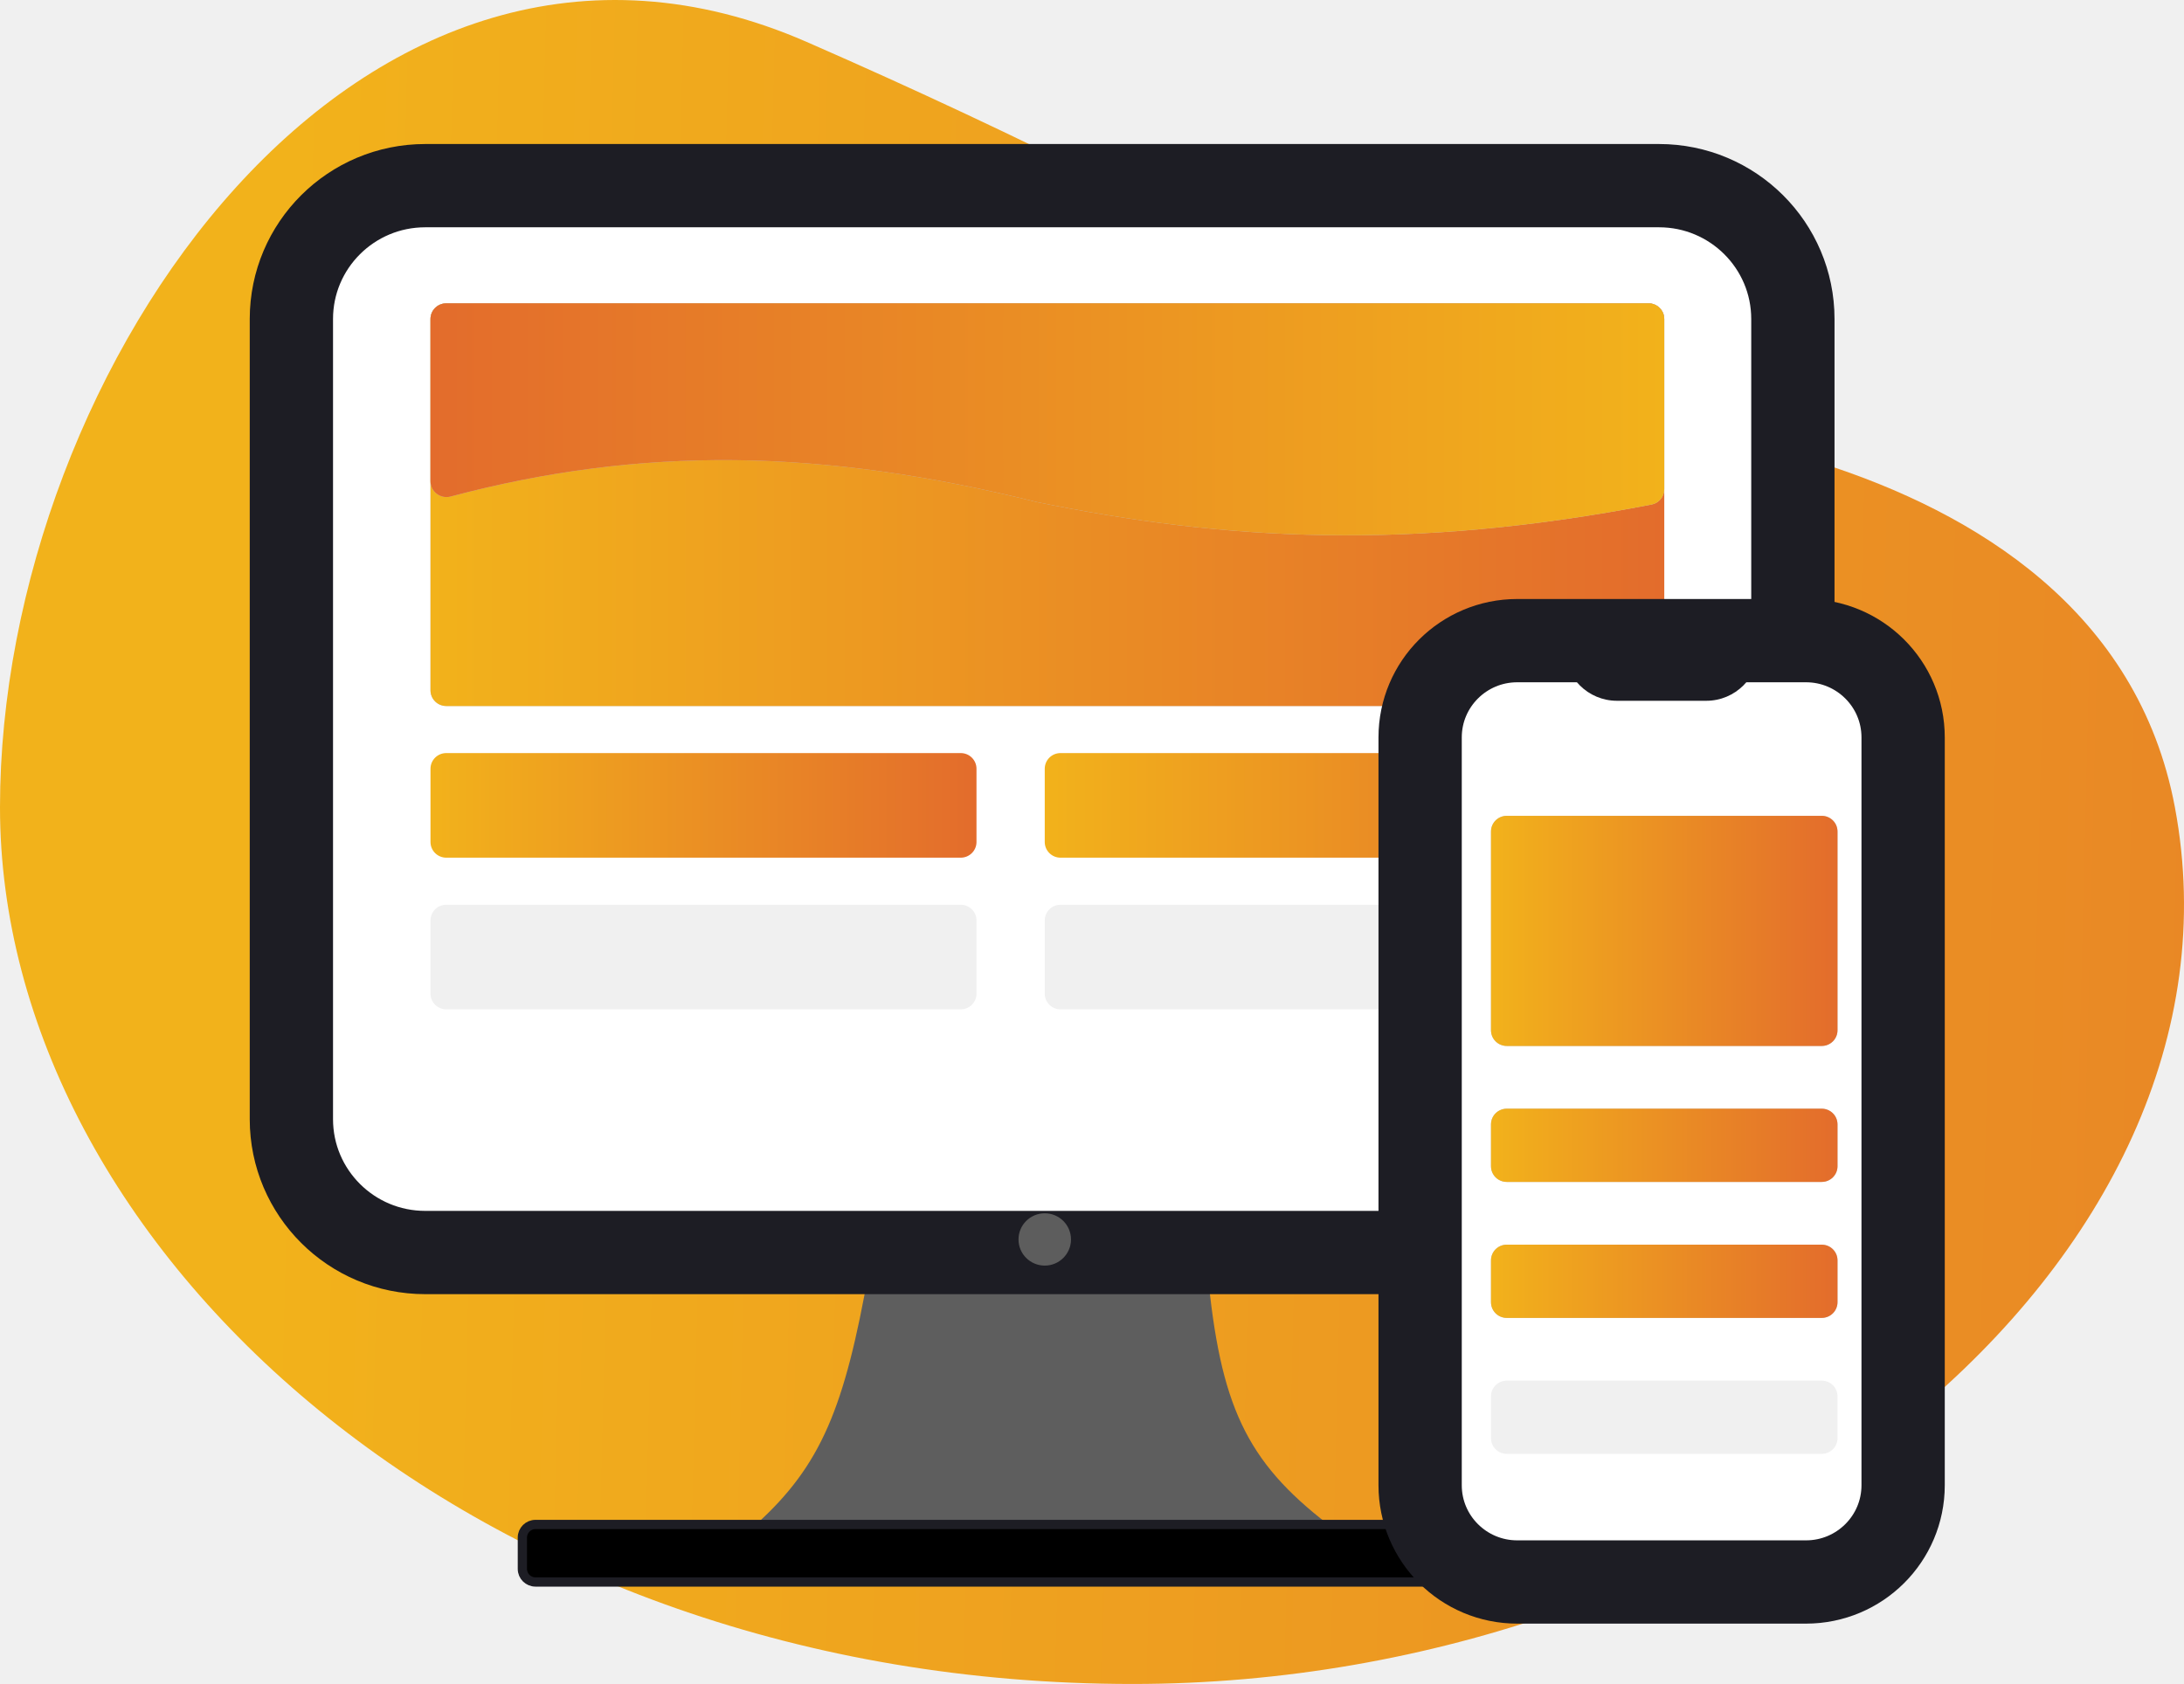
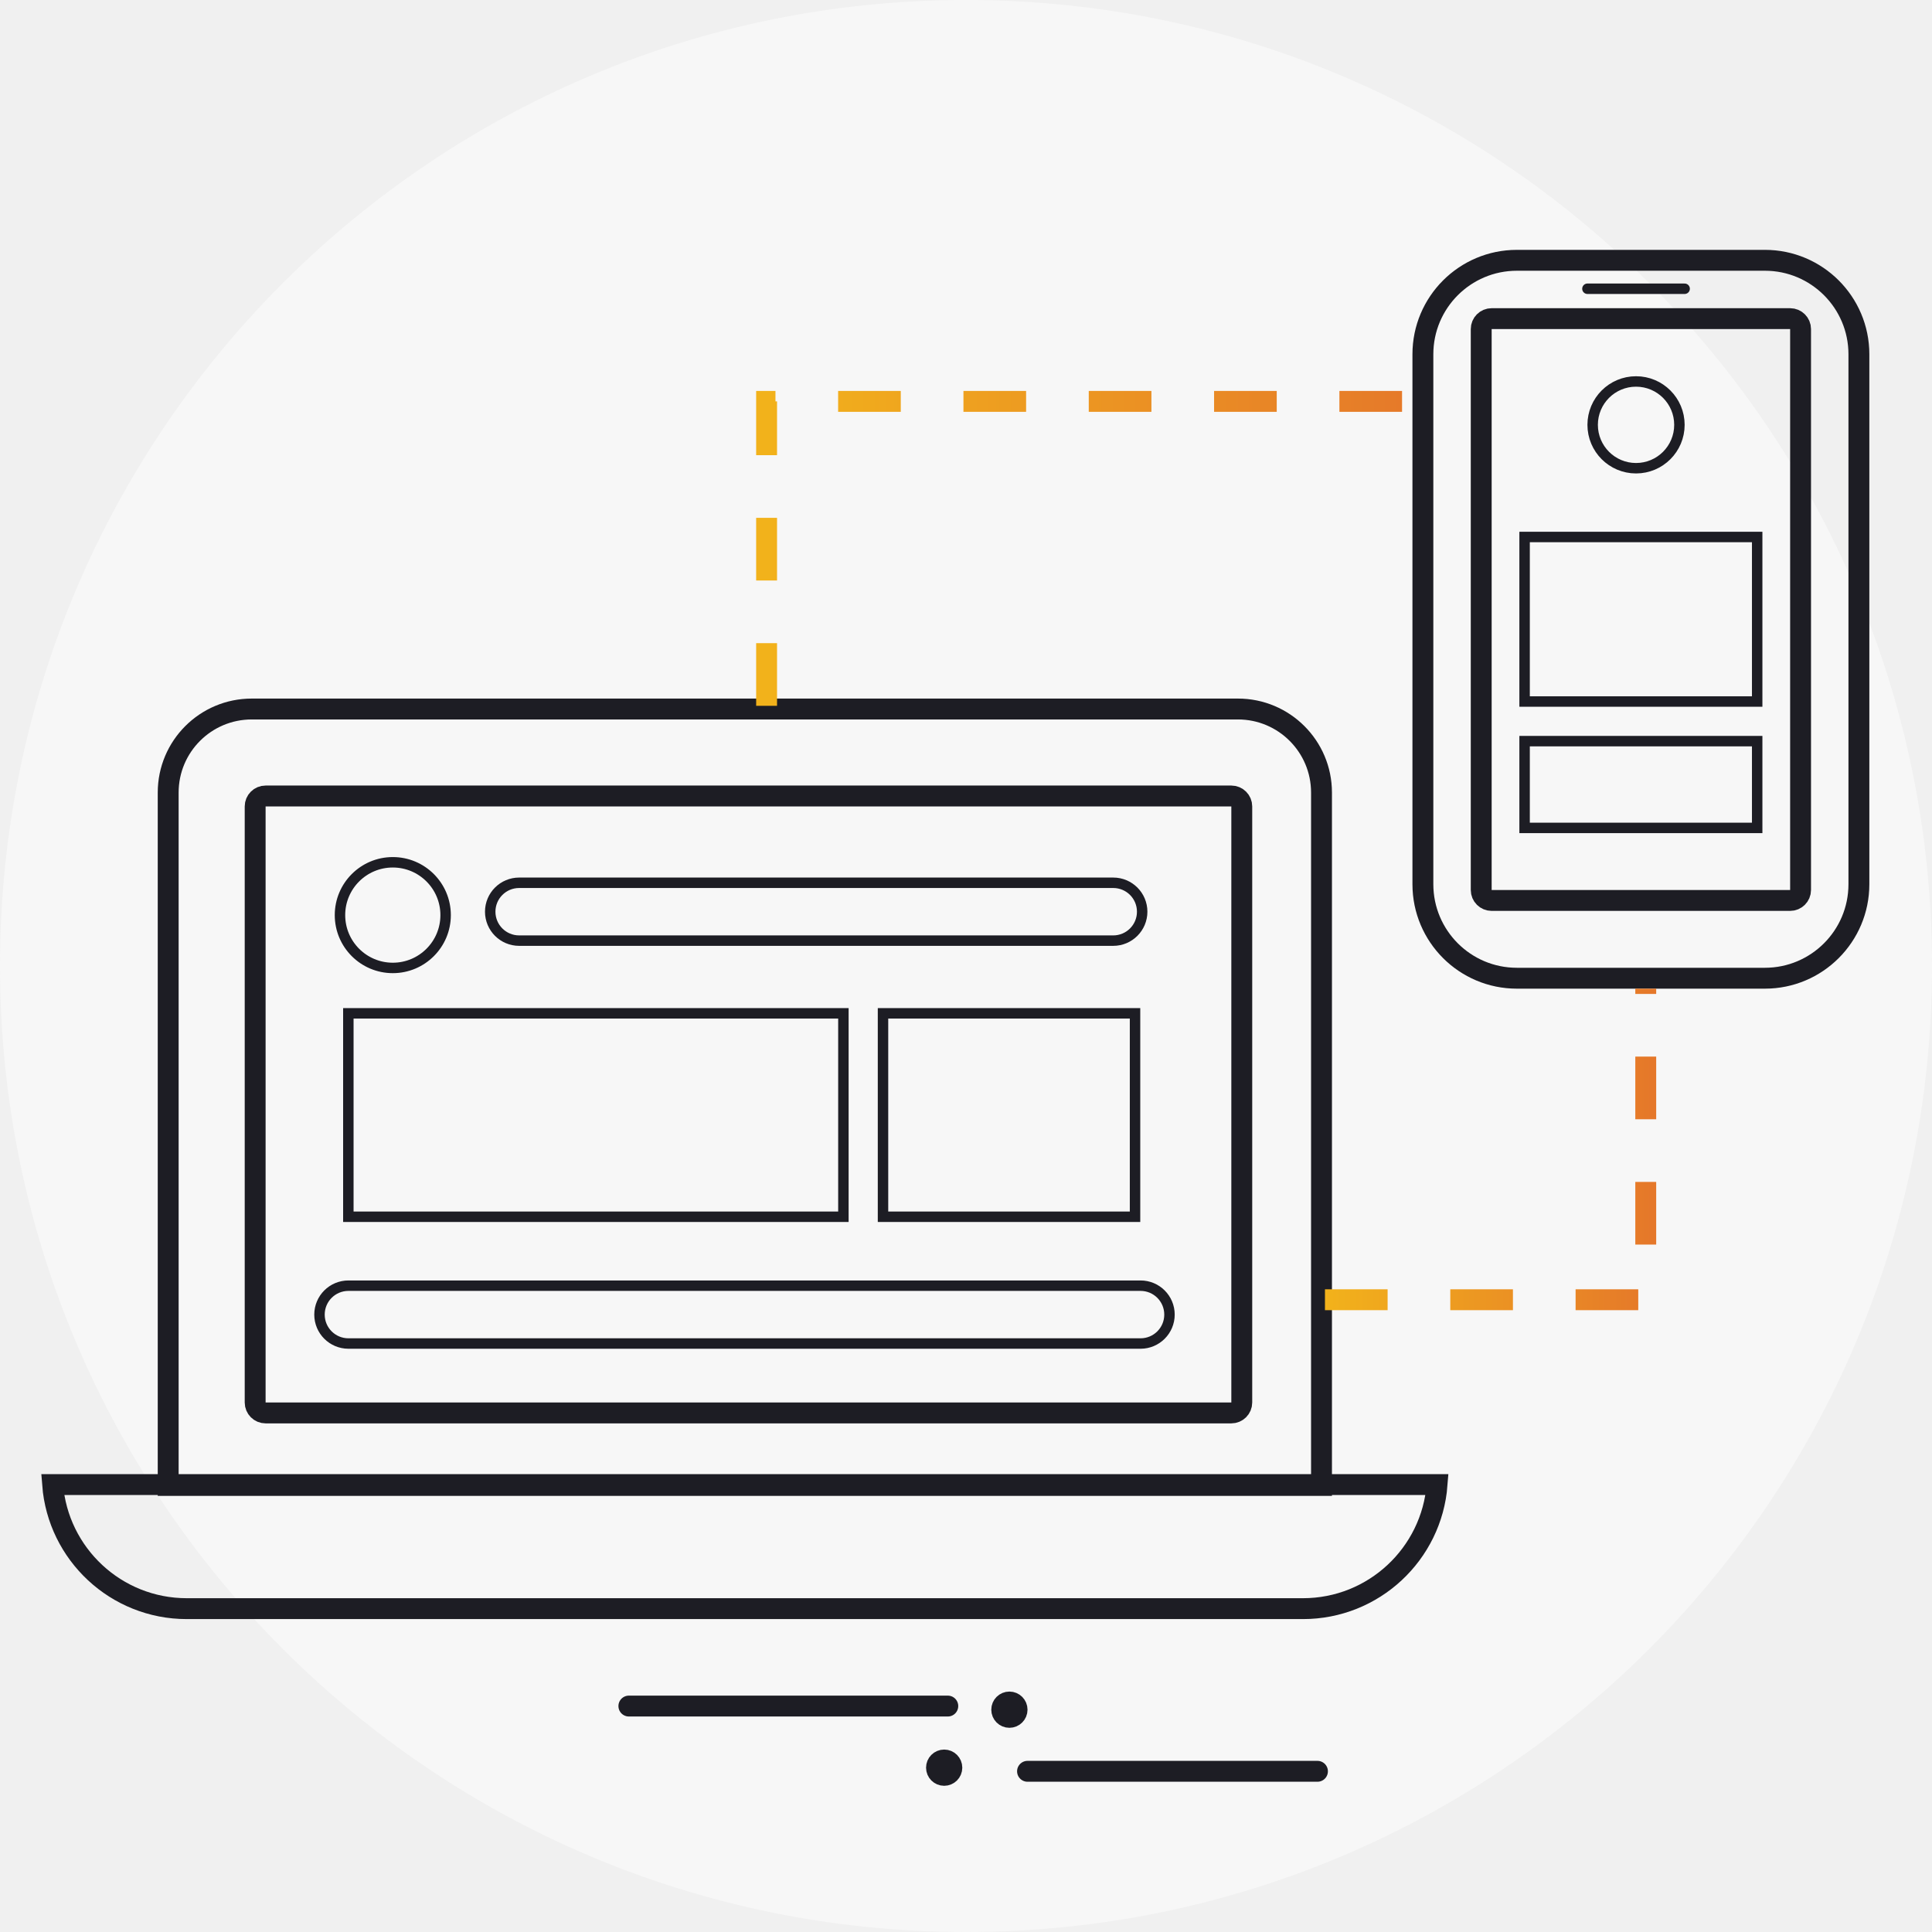
- <svg xmlns="http://www.w3.org/2000/svg" width="236" height="182" viewBox="0 0 236 182" fill="none">
-   <g clip-path="url(#clip0)">
-     <path d="M235.016 87.247C244.237 136.416 187.291 182 122.393 182C51.169 182 0 134.769 0 87.247C0 39.725 39.084 -16.47 87.167 4.53C135.25 25.529 164.562 44.742 164.562 44.742C164.562 44.742 227.044 44.742 235.016 87.247Z" fill="url(#paint0_linear)" />
-     <path d="M130.481 137.348H93.889C91.28 152.104 88.758 158.372 81.692 164.761H143.529C134.629 157.919 131.844 151.843 130.481 137.348Z" fill="#5E5E5E" />
-     <path d="M179.269 20.065H45.952C37.962 20.065 31.486 26.518 31.486 34.478V120.957C31.486 128.917 37.962 135.37 45.952 135.37H179.269C187.259 135.37 193.736 128.917 193.736 120.957V34.478C193.736 26.518 187.259 20.065 179.269 20.065Z" fill="white" stroke="#1D1D24" stroke-width="9" />
-     <path d="M103.817 81.391H48.221C47.281 81.391 46.519 82.15 46.519 83.087V91C46.519 91.936 47.281 92.696 48.221 92.696H103.817C104.757 92.696 105.519 91.936 105.519 91V83.087C105.519 82.15 104.757 81.391 103.817 81.391Z" fill="url(#paint1_linear)" />
-     <path d="M103.817 97.783H48.221C47.281 97.783 46.519 98.542 46.519 99.478V107.391C46.519 108.328 47.281 109.087 48.221 109.087H103.817C104.757 109.087 105.519 108.328 105.519 107.391V99.478C105.519 98.542 104.757 97.783 103.817 97.783Z" fill="url(#paint2_linear)" />
-     <path d="M167.356 164.761H57.865C57.082 164.761 56.447 165.394 56.447 166.174V169.565C56.447 170.346 57.082 170.978 57.865 170.978H167.356C168.139 170.978 168.774 170.346 168.774 169.565V166.174C168.774 165.394 168.139 164.761 167.356 164.761Z" fill="black" stroke="#1D1D24" />
-     <path d="M178.135 81.391H114.596C113.656 81.391 112.894 82.15 112.894 83.087V91C112.894 91.936 113.656 92.696 114.596 92.696H178.135C179.075 92.696 179.837 91.936 179.837 91V83.087C179.837 82.15 179.075 81.391 178.135 81.391Z" fill="url(#paint3_linear)" />
-     <path d="M178.135 32.783H48.221C47.281 32.783 46.519 33.542 46.519 34.478V74.609C46.519 75.545 47.281 76.304 48.221 76.304H178.135C179.075 76.304 179.837 75.545 179.837 74.609V34.478C179.837 33.542 179.075 32.783 178.135 32.783Z" fill="#C4C4C4" />
-     <path d="M178.135 32.783H48.221C47.281 32.783 46.519 33.542 46.519 34.478V74.609C46.519 75.545 47.281 76.304 48.221 76.304H178.135C179.075 76.304 179.837 75.545 179.837 74.609V34.478C179.837 33.542 179.075 32.783 178.135 32.783Z" fill="url(#paint4_linear)" />
-     <path d="M46.519 34.478C46.519 33.542 47.281 32.783 48.221 32.783H178.135C179.075 32.783 179.837 33.542 179.837 34.478V52.872C179.837 53.68 179.26 54.377 178.464 54.531C152.606 59.533 132.379 58.431 112.043 54.261C88.813 48.452 69.282 48.197 48.694 53.663C47.601 53.953 46.519 53.141 46.519 52.014V34.478Z" fill="#C4C4C4" />
-     <path d="M46.519 34.478C46.519 33.542 47.281 32.783 48.221 32.783H178.135C179.075 32.783 179.837 33.542 179.837 34.478V52.872C179.837 53.68 179.26 54.377 178.464 54.531C152.606 59.533 132.379 58.431 112.043 54.261C88.813 48.452 69.282 48.197 48.694 53.663C47.601 53.953 46.519 53.141 46.519 52.014V34.478Z" fill="url(#paint5_linear)" />
-     <path d="M178.135 97.783H114.596C113.656 97.783 112.894 98.542 112.894 99.478V107.391C112.894 108.328 113.656 109.087 114.596 109.087H178.135C179.075 109.087 179.837 108.328 179.837 107.391V99.478C179.837 98.542 179.075 97.783 178.135 97.783Z" fill="url(#paint6_linear)" />
-     <path d="M112.894 136.783C114.461 136.783 115.731 135.517 115.731 133.957C115.731 132.396 114.461 131.13 112.894 131.13C111.328 131.13 110.058 132.396 110.058 133.957C110.058 135.517 111.328 136.783 112.894 136.783Z" fill="#5D5D5D" />
-     <path d="M195.154 69.239H163.952C158.156 69.239 153.457 73.921 153.457 79.696V160.522C153.457 166.297 158.156 170.978 163.952 170.978H195.154C200.95 170.978 205.649 166.297 205.649 160.522V79.696C205.649 73.921 200.95 69.239 195.154 69.239Z" fill="white" stroke="#1D1D24" stroke-width="9" />
-     <path d="M196.856 119.826H162.817C161.877 119.826 161.115 120.585 161.115 121.522V126.043C161.115 126.98 161.877 127.739 162.817 127.739H196.856C197.796 127.739 198.558 126.98 198.558 126.043V121.522C198.558 120.585 197.796 119.826 196.856 119.826Z" fill="#C4C4C4" />
-     <path d="M196.856 119.826H162.817C161.877 119.826 161.115 120.585 161.115 121.522V126.043C161.115 126.98 161.877 127.739 162.817 127.739H196.856C197.796 127.739 198.558 126.98 198.558 126.043V121.522C198.558 120.585 197.796 119.826 196.856 119.826Z" fill="url(#paint7_linear)" />
-     <path d="M196.856 88.174H162.817C161.877 88.174 161.115 88.933 161.115 89.87V111.348C161.115 112.284 161.877 113.044 162.817 113.044H196.856C197.796 113.044 198.558 112.284 198.558 111.348V89.87C198.558 88.933 197.796 88.174 196.856 88.174Z" fill="#C4C4C4" />
-     <path d="M196.856 88.174H162.817C161.877 88.174 161.115 88.933 161.115 89.87V111.348C161.115 112.284 161.877 113.044 162.817 113.044H196.856C197.796 113.044 198.558 112.284 198.558 111.348V89.87C198.558 88.933 197.796 88.174 196.856 88.174Z" fill="url(#paint8_linear)" />
-     <path d="M196.856 134.522H162.817C161.877 134.522 161.115 135.281 161.115 136.217V140.739C161.115 141.676 161.877 142.435 162.817 142.435H196.856C197.796 142.435 198.558 141.676 198.558 140.739V136.217C198.558 135.281 197.796 134.522 196.856 134.522Z" fill="#C4C4C4" />
-     <path d="M196.856 134.522H162.817C161.877 134.522 161.115 135.281 161.115 136.217V140.739C161.115 141.676 161.877 142.435 162.817 142.435H196.856C197.796 142.435 198.558 141.676 198.558 140.739V136.217C198.558 135.281 197.796 134.522 196.856 134.522Z" fill="url(#paint9_linear)" />
-     <path d="M196.856 149.217H162.817C161.877 149.217 161.115 149.977 161.115 150.913V155.435C161.115 156.371 161.877 157.13 162.817 157.13H196.856C197.796 157.13 198.558 156.371 198.558 155.435V150.913C198.558 149.977 197.796 149.217 196.856 149.217Z" fill="url(#paint10_linear)" />
-     <path d="M169.058 68.957H190.048V70.087C190.048 73.209 187.508 75.739 184.375 75.739H174.731C171.597 75.739 169.058 73.209 169.058 70.087V68.957Z" fill="#1D1D24" />
-   </g>
+ <svg xmlns="http://www.w3.org/2000/svg" width="185" height="185" viewBox="0 0 185 185" fill="none">
+   <circle cx="92.5" cy="92.5" r="92.5" fill="#F7F7F7" />
+   <path d="M60.218 163.365H90.757" stroke="#1D1D24" stroke-width="2" stroke-linecap="round" />
+   <path d="M98.391 169.612H126.154" stroke="#1D1D24" stroke-width="2" stroke-linecap="round" />
+   <path d="M16.105 75.892C16.105 71.473 19.687 67.892 24.105 67.892H118.542C122.96 67.892 126.542 71.473 126.542 75.892V142.238H16.105V75.892Z" stroke="#1D1D24" stroke-width="2" />
+   <path d="M137.609 142.156C137.098 148.802 131.543 154.037 124.766 154.037H17.881C11.104 154.037 5.549 148.802 5.038 142.156H137.609Z" stroke="#1D1D24" stroke-width="2" />
+   <rect x="24.433" y="76.22" width="94.474" height="59.077" rx="1" stroke="#1D1D24" stroke-width="2" />
+   <rect x="136.25" y="24.925" width="41.75" height="68.745" rx="9" stroke="#1D1D24" stroke-width="2" />
+   <circle cx="156.66" cy="40.681" r="4.154" stroke="#1D1D24" />
+   <path d="M152.005 27.649H161.314" stroke="#1D1D24" stroke-linecap="round" />
+   <rect x="141.835" y="30.511" width="30.58" height="55.713" rx="1" stroke="#1D1D24" stroke-width="2" />
+   <rect x="145.989" y="51.42" width="22.271" height="15.755" stroke="#1D1D24" />
+   <circle cx="37.613" cy="87.627" r="5.058" stroke="#1D1D24" />
+   <rect x="46.941" y="84.531" width="62.429" height="5.539" rx="2.77" stroke="#1D1D24" />
+   <rect x="30.593" y="123.111" width="81.392" height="5.539" rx="2.77" stroke="#1D1D24" />
+   <rect x="33.356" y="97.032" width="47.404" height="19.479" stroke="#1D1D24" />
+   <rect x="84.553" y="97.032" width="24.133" height="19.479" stroke="#1D1D24" />
+   <rect x="145.989" y="70.968" width="22.271" height="8.309" stroke="#1D1D24" />
+   <path d="M73.406 67.586V38.435H135.177" stroke="url(#paint0_linear)" stroke-width="2" stroke-dasharray="6 6" />
+   <path d="M126.872 124.457H157.59V94.67" stroke="url(#paint1_linear)" stroke-width="2" stroke-dasharray="6 6" />
+   <circle cx="90.41" cy="169.265" r="1" fill="#1D1D24" stroke="#1D1D24" stroke-width="1.47" />
+   <circle cx="96.656" cy="163.712" r="1" fill="#1D1D24" stroke="#1D1D24" stroke-width="1.47" />
  <defs>
-     <linearGradient id="paint0_linear" x1="29.5" y1="91" x2="376.235" y2="99.634" gradientUnits="userSpaceOnUse">
+     <linearGradient id="paint0_linear" x1="73.406" y1="53.011" x2="141.882" y2="53.011" gradientUnits="userSpaceOnUse">
      <stop stop-color="#F2B21B" />
-       <stop offset="1" stop-color="#E36C2C" />
+       <stop offset="1" stop-color="#E4732B" />
    </linearGradient>
-     <linearGradient id="paint1_linear" x1="46.519" y1="87.043" x2="105.519" y2="87.043" gradientUnits="userSpaceOnUse">
+     <linearGradient id="paint1_linear" x1="126.872" y1="109.564" x2="160.925" y2="109.564" gradientUnits="userSpaceOnUse">
      <stop stop-color="#F2B21B" />
-       <stop offset="1" stop-color="#E36C2C" />
+       <stop offset="1" stop-color="#E4732B" />
    </linearGradient>
-     <linearGradient id="paint2_linear" x1="49.356" y1="103.435" x2="102.683" y2="103.435" gradientUnits="userSpaceOnUse">
-       <stop stop-color="#F0F0F0" />
-       <stop offset="1" stop-color="#F0F0F0" />
-     </linearGradient>
-     <linearGradient id="paint3_linear" x1="112.894" y1="87.043" x2="179.837" y2="87.043" gradientUnits="userSpaceOnUse">
-       <stop stop-color="#F2B21B" />
-       <stop offset="1" stop-color="#E36C2C" />
-     </linearGradient>
-     <linearGradient id="paint4_linear" x1="46.519" y1="54.544" x2="179.837" y2="54.544" gradientUnits="userSpaceOnUse">
-       <stop stop-color="#F2B21B" />
-       <stop offset="1" stop-color="#E36C2C" />
-     </linearGradient>
-     <linearGradient id="paint5_linear" x1="46.519" y1="45.319" x2="179.837" y2="45.319" gradientUnits="userSpaceOnUse">
-       <stop stop-color="#E36C2C" />
-       <stop offset="1" stop-color="#F2B21B" />
-     </linearGradient>
-     <linearGradient id="paint6_linear" x1="112.894" y1="103.435" x2="179.837" y2="103.435" gradientUnits="userSpaceOnUse">
-       <stop stop-color="#F0F0F0" />
-       <stop offset="1" stop-color="#F0F0F0" />
-     </linearGradient>
-     <linearGradient id="paint7_linear" x1="161.115" y1="123.783" x2="198.558" y2="123.783" gradientUnits="userSpaceOnUse">
-       <stop stop-color="#F2B21B" />
-       <stop offset="1" stop-color="#E36C2C" />
-     </linearGradient>
-     <linearGradient id="paint8_linear" x1="161.115" y1="100.609" x2="198.558" y2="100.609" gradientUnits="userSpaceOnUse">
-       <stop stop-color="#F2B21B" />
-       <stop offset="1" stop-color="#E36C2C" />
-     </linearGradient>
-     <linearGradient id="paint9_linear" x1="161.115" y1="138.478" x2="198.558" y2="138.478" gradientUnits="userSpaceOnUse">
-       <stop stop-color="#F2B21B" />
-       <stop offset="1" stop-color="#E36C2C" />
-     </linearGradient>
-     <linearGradient id="paint10_linear" x1="161.115" y1="153.174" x2="198.558" y2="153.174" gradientUnits="userSpaceOnUse">
-       <stop stop-color="#F0F0F0" />
-       <stop offset="1" stop-color="#F0F0F0" />
-     </linearGradient>
-     <clipPath id="clip0">
-       <rect width="236" height="182" fill="white" />
-     </clipPath>
  </defs>
</svg>
